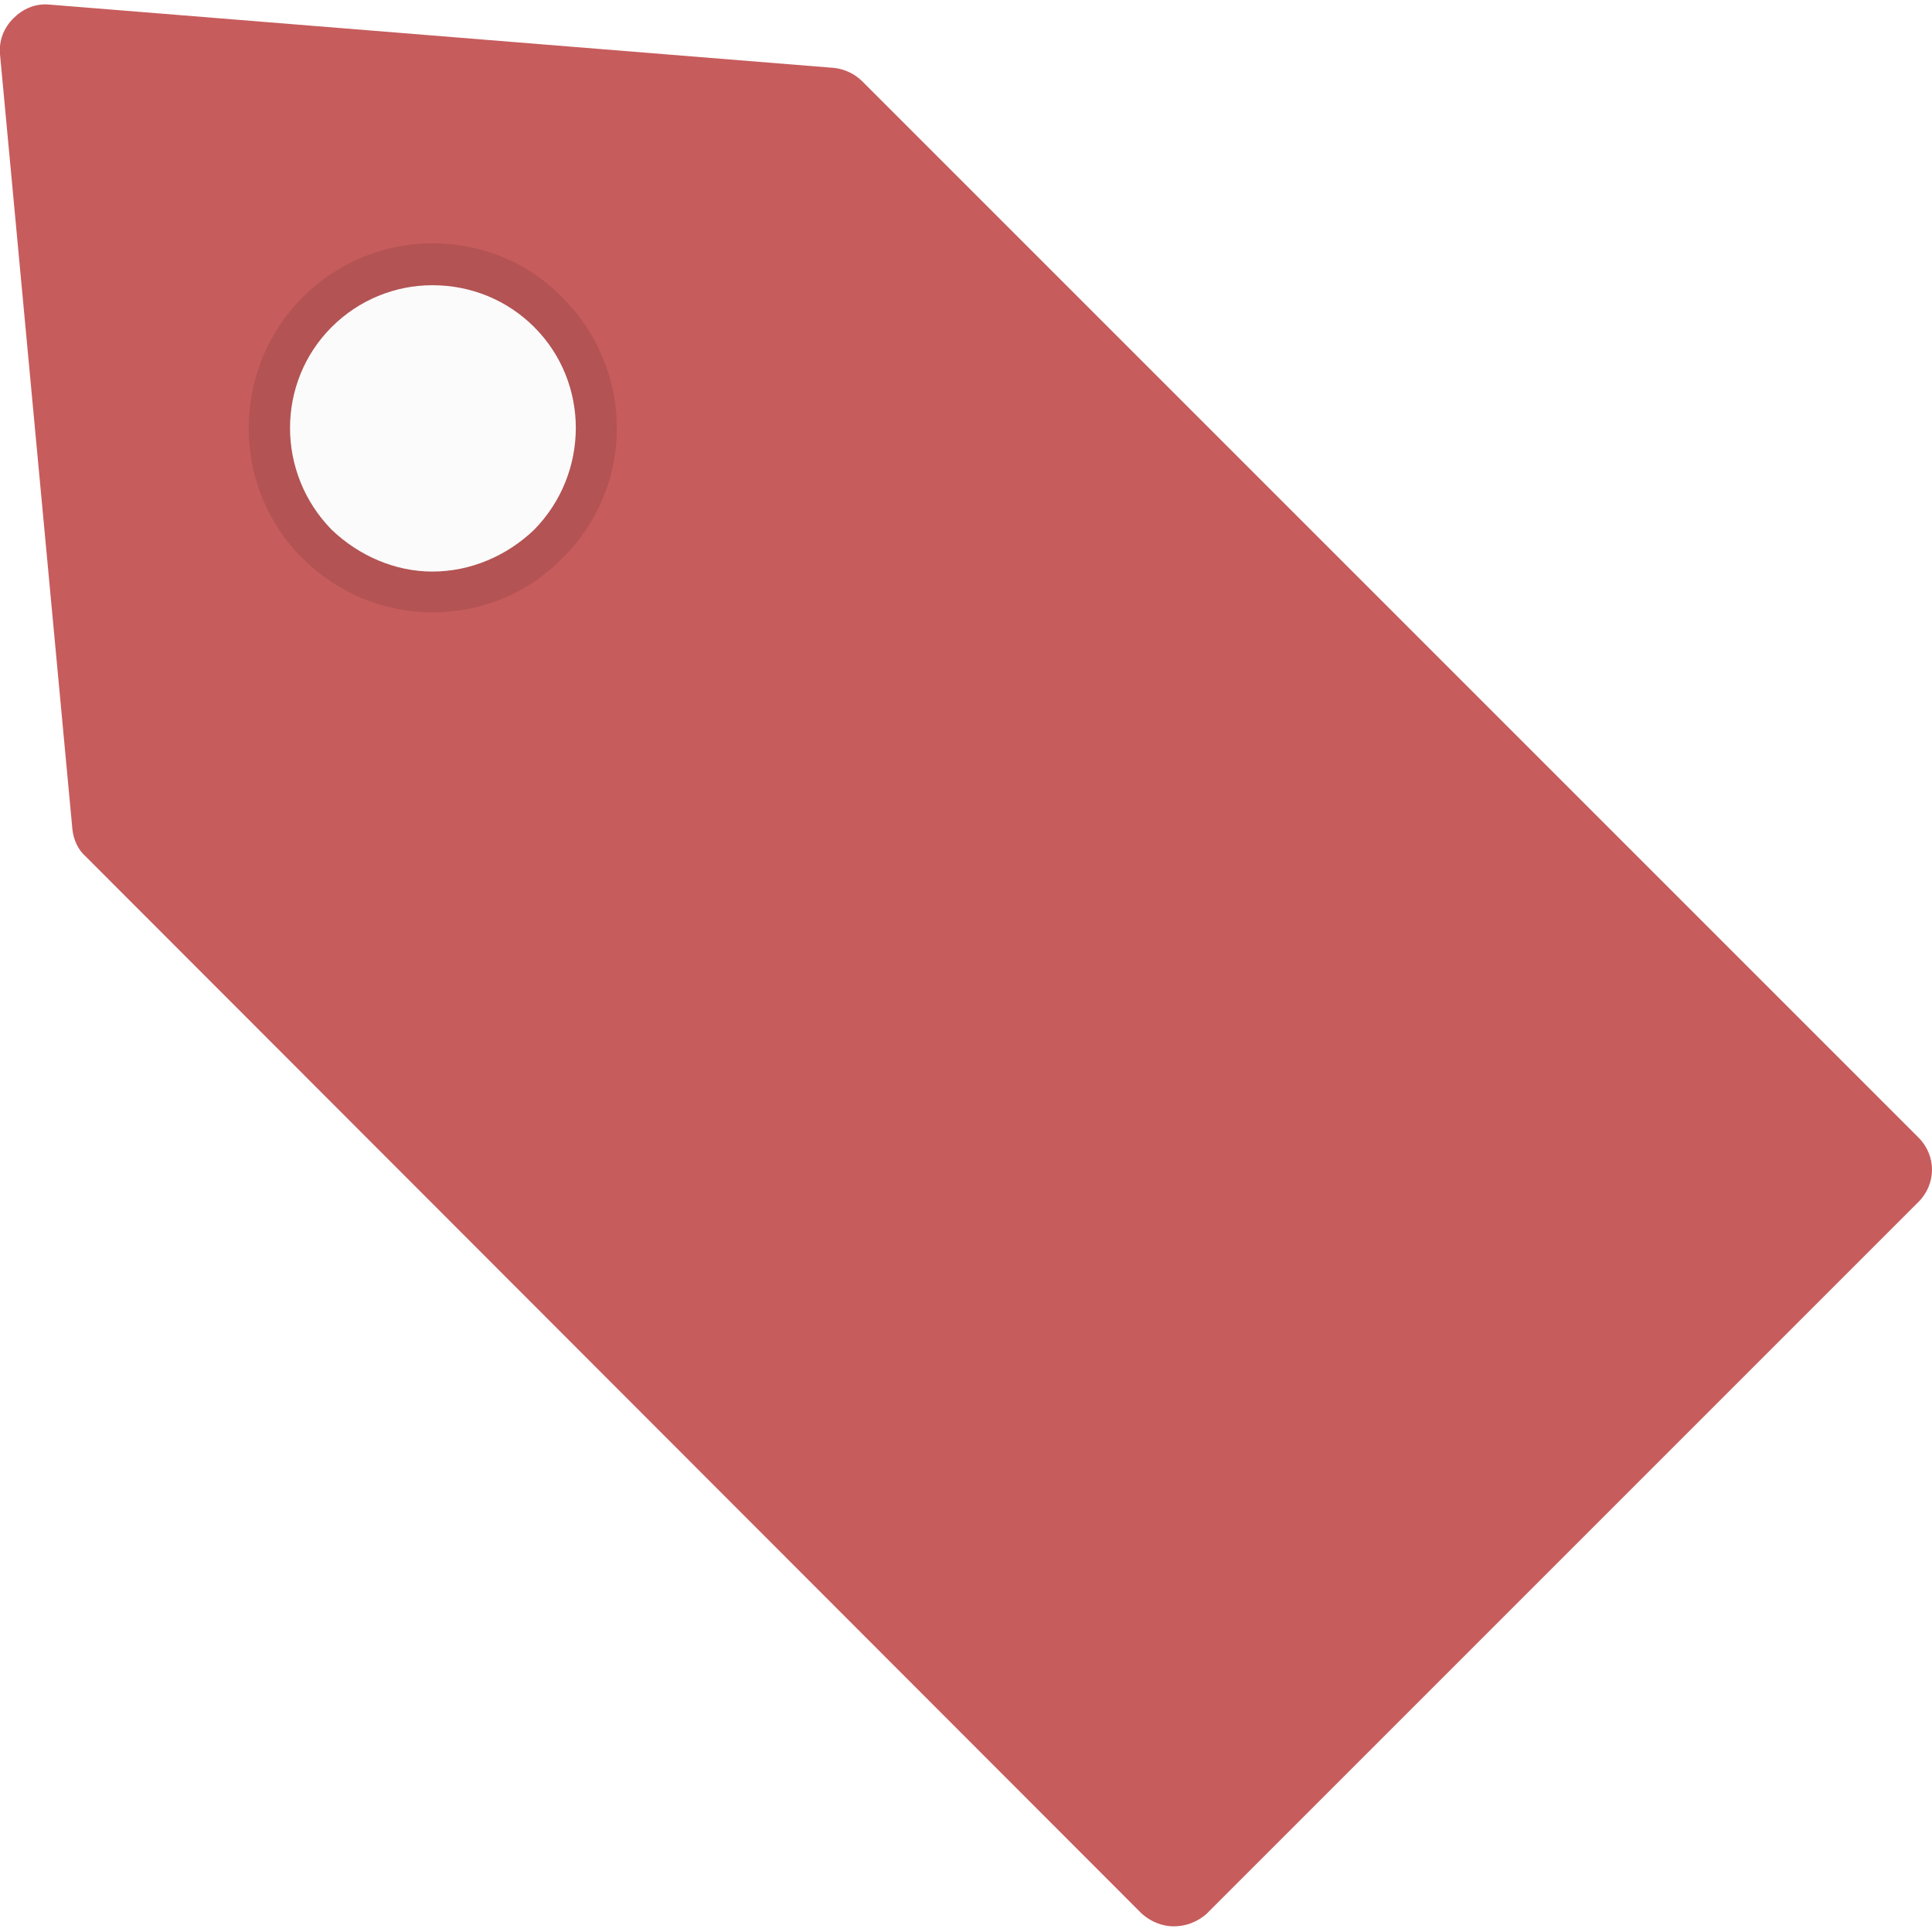
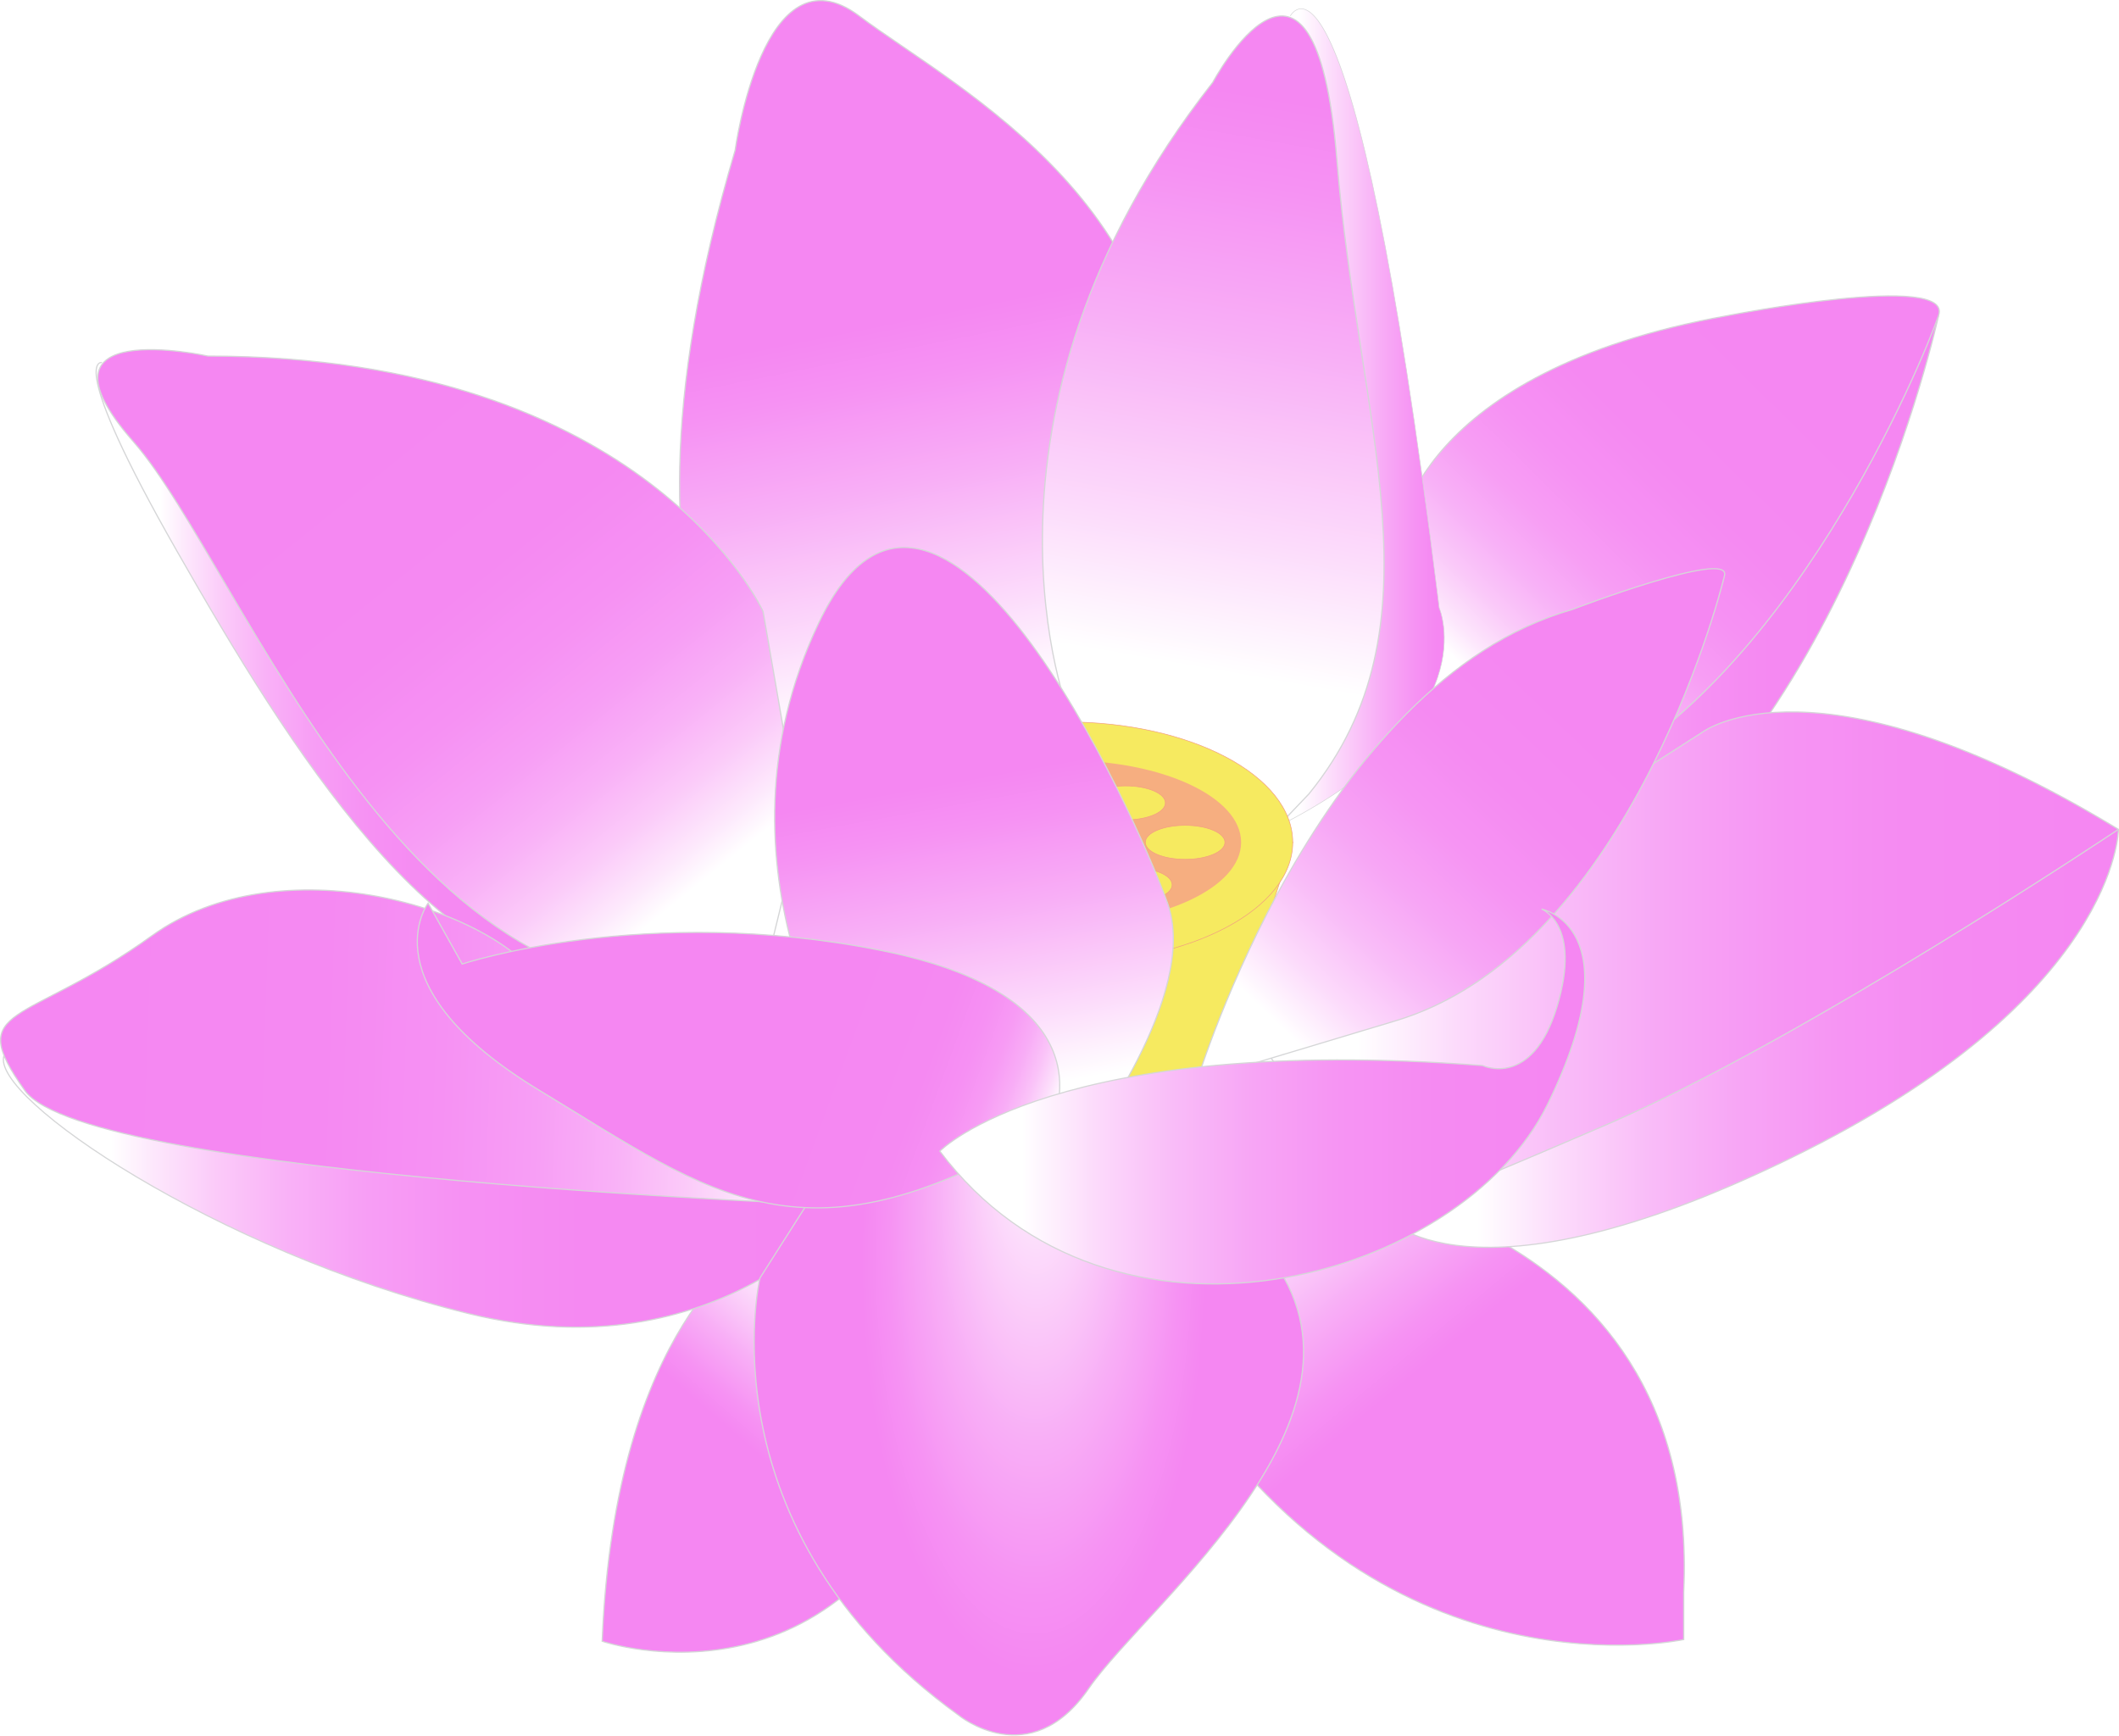
- <svg xmlns="http://www.w3.org/2000/svg" clip-rule="evenodd" fill-rule="evenodd" image-rendering="optimizeQuality" shape-rendering="geometricPrecision" text-rendering="geometricPrecision" viewBox="0 0 1707 1707">
-   <g id="Layer_x0020_1">
-     <path d="m1037 1702c-10 0-20-4-28-11l-933-934c-7-6-11-15-12-24l-64-685c-1-12 3-23 12-32 8-8 19-13 31-12l694 56c9 1 18 5 25 12l933 933c16 16 16 41 0 57l-629 629c-8 7-18 11-29 11z" fill="#c75c5c" />
-     <path d="m382 541c44 0 85-17 115-48 64-63 64-166 0-230-30-31-71-48-115-48-43 0-84 17-115 48-63 64-63 167 0 230 31 31 72 48 115 48z" fill="#b35353" />
-     <path d="m382 505c34 0 66-14 90-37 49-50 49-130 0-179-24-24-56-37-90-37-33 0-65 13-89 37-49 49-49 129 0 179 24 23 56 37 89 37z" fill="#fbfbfb" />
+ <svg xmlns="http://www.w3.org/2000/svg" enable-background="new 0 0 368 327" viewBox="0 0 888.81 727.93">
+   <defs>
+     <linearGradient id="i" x1="213.28" x2="271.69" y1="226.22" y2="293.36" gradientUnits="userSpaceOnUse">
+       <stop stop-color="#fff" offset="0" />
+       <stop stop-color="#fcdbfb" offset=".109" />
+       <stop stop-color="#f8aef6" offset=".265" />
+       <stop stop-color="#f692f3" offset=".385" />
+       <stop stop-color="#f587f2" offset=".455" />
+     </linearGradient>
+     <linearGradient id="h" x1="153.49" x2="114.64" y1="250.69" y2="292.99" gradientUnits="userSpaceOnUse">
+       <stop stop-color="#fff" offset="0" />
+       <stop stop-color="#fcdbfb" offset=".109" />
+       <stop stop-color="#f8aef6" offset=".265" />
+       <stop stop-color="#f692f3" offset=".385" />
+       <stop stop-color="#f587f2" offset=".455" />
+     </linearGradient>
+     <linearGradient id="g" x1="13.533" x2="150.03" gradientUnits="userSpaceOnUse">
+       <stop stop-color="#fff" offset=".127" />
+       <stop stop-color="#fde8fc" offset=".176" />
+       <stop stop-color="#fbcaf9" offset=".252" />
+       <stop stop-color="#f9b1f7" offset=".337" />
+       <stop stop-color="#f79ef5" offset=".431" />
+       <stop stop-color="#f691f3" offset=".542" />
+       <stop stop-color="#f589f2" offset=".683" />
+       <stop stop-color="#f587f2" offset=".957" />
+     </linearGradient>
+     <linearGradient id="f" x1="236.11" x2="354.5" gradientUnits="userSpaceOnUse">
+       <stop stop-color="#fff" offset=".127" />
+       <stop stop-color="#fffeff" offset=".13" />
+       <stop stop-color="#fcdafb" offset=".243" />
+       <stop stop-color="#f9bcf8" offset=".362" />
+       <stop stop-color="#f7a5f5" offset=".487" />
+       <stop stop-color="#f694f3" offset=".62" />
+       <stop stop-color="#f58af2" offset=".768" />
+       <stop stop-color="#f587f2" offset=".957" />
+     </linearGradient>
+     <linearGradient id="e" x1="172.01" x2="155.75" y1="151.24" y2="74.271" gradientUnits="userSpaceOnUse">
+       <stop stop-color="#fff" offset=".127" />
+       <stop stop-color="#fcdbfb" offset=".326" />
+       <stop stop-color="#f8aef6" offset=".61" />
+       <stop stop-color="#f692f3" offset=".83" />
+       <stop stop-color="#f587f2" offset=".957" />
+     </linearGradient>
+     <linearGradient id="d" x1="242.21" x2="325.5" gradientUnits="userSpaceOnUse">
+       <stop stop-color="#fff" offset=".127" />
+       <stop stop-color="#fde6fc" offset=".177" />
+       <stop stop-color="#fac9f9" offset=".251" />
+       <stop stop-color="#f8b1f7" offset=".333" />
+       <stop stop-color="#f79ef4" offset=".425" />
+       <stop stop-color="#f691f3" offset=".534" />
+       <stop stop-color="#f589f2" offset=".674" />
+       <stop stop-color="#f587f2" offset=".957" />
+     </linearGradient>
+     <linearGradient id="c" x1="241.18" x2="304.46" y1="144.09" y2="83.089" gradientUnits="userSpaceOnUse">
+       <stop stop-color="#fff" offset=".127" />
+       <stop stop-color="#fde6fc" offset=".177" />
+       <stop stop-color="#fac9f9" offset=".251" />
+       <stop stop-color="#f8b1f7" offset=".333" />
+       <stop stop-color="#f79ef4" offset=".425" />
+       <stop stop-color="#f691f3" offset=".534" />
+       <stop stop-color="#f589f2" offset=".674" />
+       <stop stop-color="#f587f2" offset=".957" />
+     </linearGradient>
+     <linearGradient id="b" x1="219" x2="245.82" gradientUnits="userSpaceOnUse">
+       <stop stop-color="#fff" offset=".127" />
+       <stop stop-color="#fcdbfb" offset=".326" />
+       <stop stop-color="#f8aef6" offset=".61" />
+       <stop stop-color="#f692f3" offset=".83" />
+       <stop stop-color="#f587f2" offset=".957" />
+     </linearGradient>
+     <linearGradient id="a" x1="202.08" x2="223.27" y1="150.61" y2="35.271" gradientUnits="userSpaceOnUse">
+       <stop stop-color="#fff" offset=".127" />
+       <stop stop-color="#fcdbfb" offset=".326" />
+       <stop stop-color="#f8aef6" offset=".61" />
+       <stop stop-color="#f692f3" offset=".83" />
+       <stop stop-color="#f587f2" offset=".957" />
+     </linearGradient>
+     <linearGradient id="r" x1="214" x2="354.5" gradientUnits="userSpaceOnUse">
+       <stop stop-color="#fff" offset=".127" />
+       <stop stop-color="#fffeff" offset=".13" />
+       <stop stop-color="#fcdafb" offset=".243" />
+       <stop stop-color="#f9bcf8" offset=".362" />
+       <stop stop-color="#f7a5f5" offset=".487" />
+       <stop stop-color="#f694f3" offset=".62" />
+       <stop stop-color="#f58af2" offset=".768" />
+       <stop stop-color="#f587f2" offset=".957" />
+     </linearGradient>
+     <linearGradient id="q" x1="28.488" x2="110.07" gradientUnits="userSpaceOnUse">
+       <stop stop-color="#fff" offset=".127" />
+       <stop stop-color="#fde8fc" offset=".176" />
+       <stop stop-color="#fbcaf9" offset=".252" />
+       <stop stop-color="#f9b1f7" offset=".337" />
+       <stop stop-color="#f79ef5" offset=".431" />
+       <stop stop-color="#f691f3" offset=".542" />
+       <stop stop-color="#f589f2" offset=".683" />
+       <stop stop-color="#f587f2" offset=".957" />
+     </linearGradient>
+     <linearGradient id="p" x1="158.98" x2="21.476" y1="202.21" y2="197.71" gradientUnits="userSpaceOnUse">
+       <stop stop-color="#fff" offset=".127" />
+       <stop stop-color="#fde8fc" offset=".176" />
+       <stop stop-color="#fbcaf9" offset=".252" />
+       <stop stop-color="#f9b1f7" offset=".337" />
+       <stop stop-color="#f79ef5" offset=".431" />
+       <stop stop-color="#f691f3" offset=".542" />
+       <stop stop-color="#f589f2" offset=".683" />
+       <stop stop-color="#f587f2" offset=".957" />
+     </linearGradient>
+     <linearGradient id="n" x1="137.82" x2="64.551" y1="181.34" y2="94.983" gradientUnits="userSpaceOnUse">
+       <stop stop-color="#fff" offset=".127" />
+       <stop stop-color="#fde8fc" offset=".176" />
+       <stop stop-color="#fbcaf9" offset=".252" />
+       <stop stop-color="#f9b1f7" offset=".337" />
+       <stop stop-color="#f79ef5" offset=".431" />
+       <stop stop-color="#f691f3" offset=".542" />
+       <stop stop-color="#f589f2" offset=".683" />
+       <stop stop-color="#f587f2" offset=".957" />
+     </linearGradient>
+     <linearGradient id="m" x1="177.83" x2="165.81" y1="215.8" y2="152.67" gradientUnits="userSpaceOnUse">
+       <stop stop-color="#fff" offset=".127" />
+       <stop stop-color="#fcdbfb" offset=".326" />
+       <stop stop-color="#f8aef6" offset=".61" />
+       <stop stop-color="#f692f3" offset=".83" />
+       <stop stop-color="#f587f2" offset=".957" />
+     </linearGradient>
+     <linearGradient id="l" x1="209.86" x2="270.13" y1="202.6" y2="142.62" gradientUnits="userSpaceOnUse">
+       <stop stop-color="#fff" offset=".127" />
+       <stop stop-color="#fffeff" offset=".13" />
+       <stop stop-color="#fcdafb" offset=".243" />
+       <stop stop-color="#f9bcf8" offset=".362" />
+       <stop stop-color="#f7a5f5" offset=".487" />
+       <stop stop-color="#f694f3" offset=".62" />
+       <stop stop-color="#f58af2" offset=".768" />
+       <stop stop-color="#f587f2" offset=".957" />
+     </linearGradient>
+     <linearGradient id="k" x1="186.83" x2="142.05" y1="219.56" y2="203.92" gradientUnits="userSpaceOnUse">
+       <stop stop-color="#fff" offset=".127" />
+       <stop stop-color="#fffcff" offset=".131" />
+       <stop stop-color="#fcddfb" offset=".181" />
+       <stop stop-color="#fac2f8" offset=".237" />
+       <stop stop-color="#f8acf6" offset=".301" />
+       <stop stop-color="#f79bf4" offset=".375" />
+       <stop stop-color="#f690f3" offset=".468" />
+       <stop stop-color="#f589f2" offset=".597" />
+       <stop stop-color="#f587f2" offset=".957" />
+     </linearGradient>
+     <linearGradient id="j" x1="164.5" x2="268.47" gradientUnits="userSpaceOnUse">
+       <stop stop-color="#fff" offset=".127" />
+       <stop stop-color="#fffeff" offset=".13" />
+       <stop stop-color="#fcdafb" offset=".243" />
+       <stop stop-color="#f9bcf8" offset=".362" />
+       <stop stop-color="#f7a5f5" offset=".487" />
+       <stop stop-color="#f694f3" offset=".62" />
+       <stop stop-color="#f58af2" offset=".768" />
+       <stop stop-color="#f587f2" offset=".957" />
+     </linearGradient>
+     <radialGradient id="o" cx="178.85" cy="266.2" r="60.862" fx="180.21" fy="244.88" gradientTransform="matrix(1 0 0 2.5387 0 -409.6)" gradientUnits="userSpaceOnUse">
+       <stop stop-color="#fff" offset="0" />
+       <stop stop-color="#fcdbfb" offset=".109" />
+       <stop stop-color="#f8aef6" offset=".265" />
+       <stop stop-color="#f692f3" offset=".385" />
+       <stop stop-color="#f587f2" offset=".455" />
+     </radialGradient>
+   </defs>
+   <g transform="matrix(2.6019 0 0 2.4767 -33.799 -57.097)">
+     <path d="m220.39 222.21s67.057 4 64.028 70.5v8s-47.528 10.9-80.028-41.3l-8.861-20.7 24.861-16.5z" fill="url(#i)" stroke="#d5d6d7" stroke-width=".197" />
+     <path d="m134.56 234.28s-22.427 12.719-24.495 66.719c0 0 41.155 14.756 57.432-39l-32.937-27.719z" fill="url(#h)" stroke="#d5d6d7" stroke-width=".197" />
+     <path d="m150.03 227.25s-21.03 28.747-61.53 18.247-77.238-36.656-74.857-43.698" fill="url(#g)" stroke="#d5d6d7" stroke-width=".197" />
+     <path d="m354.5 163.5s0 28.5-52.5 55.5-65.886 10-65.886 10" fill="url(#f)" stroke="#d5d6d7" stroke-width=".197" />
+     <path d="m140.5 156.5s-33.5-21-9-108c0 0 4.5-34.991 20-22.746s55.5 33.246 49 80.746l-6.5 47.5-53.5 2.5z" fill="url(#e)" stroke="#d5d6d7" stroke-width=".197" />
+     <path d="m325.5 76.5s-15.5 75.5-59.5 99.5c0 0-16.943-3.35-23.792-24.616" fill="url(#d)" stroke="#d5d6d7" stroke-width=".197" />
+     <path d="m238.5 113.5s2.5-27.5 53-37c0 0 36.5-7.5 34 0s-24 63-59.5 80-27.5-43-27.5-43z" fill="url(#c)" stroke="#d5d6d7" stroke-width=".197" />
+     <path d="m221,25.754c0,0 9.887-19.531 23.763,98.215 .079.672.158,1.349.237,2.031 0,0 8,19.011-26,37.005" fill="url(#b)" stroke="#d5d6d7" stroke-width=".098" />
+     <path d="m185.5 144.5s-19.5-50.5 23-107.5c0 0 16.5-32.5 20 13s17.5 79-4.5 107.5l-5 5.505-33.5-18.505z" fill="url(#a)" stroke="#d5d6d7" stroke-width=".197" />
+     <path d="m287.5 147s18.5-14.5 67 16.5c0 0-50.5 35.5-82.5 50s-35.886 15.5-35.886 15.5l-22.114-32.5 73.5-49.5z" fill="url(#r)" stroke="#d5d6d7" stroke-width=".197" />
+     <path d="m29.42 84.445s-5.92-1.245 12.08 31.905 42.092 74.01 68.568 71.911" fill="url(#q)" stroke="#d5d6d7" stroke-width=".197" />
+     <path d="m150.03 227.25s-123.03-4.771-133.03-19.512 0-10.741 20.5-26.241 55-5.156 63.5 8.672 49.03 37.081 49.03 37.081z" fill="url(#p)" stroke="#d5d6d7" stroke-width=".197" />
+     <path d="m135.5 239.48s-9.5 42.519 32 74.019c0 0 11.5 10 21-4.5s50.473-47.521 27.986-74.719-18.486-16.781-18.486-16.781l-47.97-1.96-14.53 23.941z" fill="url(#o)" stroke="#d5d6d7" stroke-width=".197" />
+     <path d="m136 126.6s-18.5-43.25-89.5-43.25c0 0-30-7-12 14.5s45 105.5 101.5 91l6-25.822-6-36.428z" fill="url(#n)" stroke="#d5d6d7" stroke-width=".197" />
+     <path d="m148.04 165.7s16.49 48.135 18.552 53.172 37.457 2.879 37.457 2.879l17.343-56.051c-1e-3 0-33.522-38.777-73.352 0z" fill="#f6ea60" stroke="#f29d80" stroke-width=".098" />
+     <path d="m221.39 165.7a36.676 20.4 0 1 0-73.352 0 36.676 20.4 0 1 0 73.352 0" fill="#f6ea60" stroke="#f29d80" stroke-width=".098" />
+     <path d="m213.07 165.7a28.353 13.879 0 1 0-56.706 0 28.353 13.879 0 1 0 56.706 0" fill="#f6ae80" />
+     <path d="m173.01 162.82a6.418 2.879 0 1 0-12.836 0 6.418 2.879 0 1 0 12.836 0" fill="#f6ea60" stroke="#f29d80" stroke-width=".098" />
+     <path d="m180.51 171.45a6.418 2.879 0 1 0-12.836 0 6.418 2.879 0 1 0 12.836 0" fill="#f6ea60" stroke="#f29d80" stroke-width=".098" />
+     <path d="m201.95 172.89a6.418 2.879 0 1 0-12.836 0 6.418 2.879 0 1 0 12.836 0" fill="#f6ea60" stroke="#f29d80" stroke-width=".098" />
+     <path d="m192.26 165.7a6.418 2.879 0 1 0-12.836 0 6.418 2.879 0 1 0 12.836 0" fill="#f6ea60" stroke="#f29d80" stroke-width=".098" />
+     <path d="m210.46 165.7a6.418 2.879 0 1 0-12.836 0 6.418 2.879 0 1 0 12.836 0" fill="#f6ea60" stroke="#f29d80" stroke-width=".098" />
+     <path d="m200.86 159.02a6.418 2.878 0 1 0-12.836 0 6.418 2.878 0 1 0 12.836 0" fill="#f6ea60" stroke="#f29d80" stroke-width=".098" />
+     <path d="m185.84 157.58a6.418 2.878 0 1 0-12.836 0 6.418 2.878 0 1 0 12.836 0" fill="#f6ea60" stroke="#f29d80" stroke-width=".098" />
+     <path d="m151 207.74s-25-37.241-6-79.241 50.916 32 56.208 47.5-13.708 41.5-13.708 41.5-16.5 11.982-36.5-9.759z" fill="url(#m)" stroke="#d5d6d7" stroke-width=".197" />
+     <path d="m206 206s19.42-67.344 60.5-79.75c0 0 25.5-10.25 24.5-5.75s-16.045 64-53.272 75.5l-31.728 10z" fill="url(#l)" stroke="#d5d6d7" stroke-width=".197" />
+     <path d="m182.5 213.5s10.5-21.5-27.5-29.5-67.5 2.307-67.5 2.307l-5.5-10.307s-10 13.982 18 31.741 43 31.259 82.5 5.759z" fill="url(#k)" stroke="#d5d6d7" stroke-width=".197" />
+     <path d="m164.5 218s18.5-20 87.5-14.5c0 0 8 4 12-10s-2.5-16.5-2.5-16.5 15 3 1 33-70.5 46.5-98 8z" fill="url(#j)" stroke="#d5d6d7" stroke-width=".197" />
  </g>
</svg>
